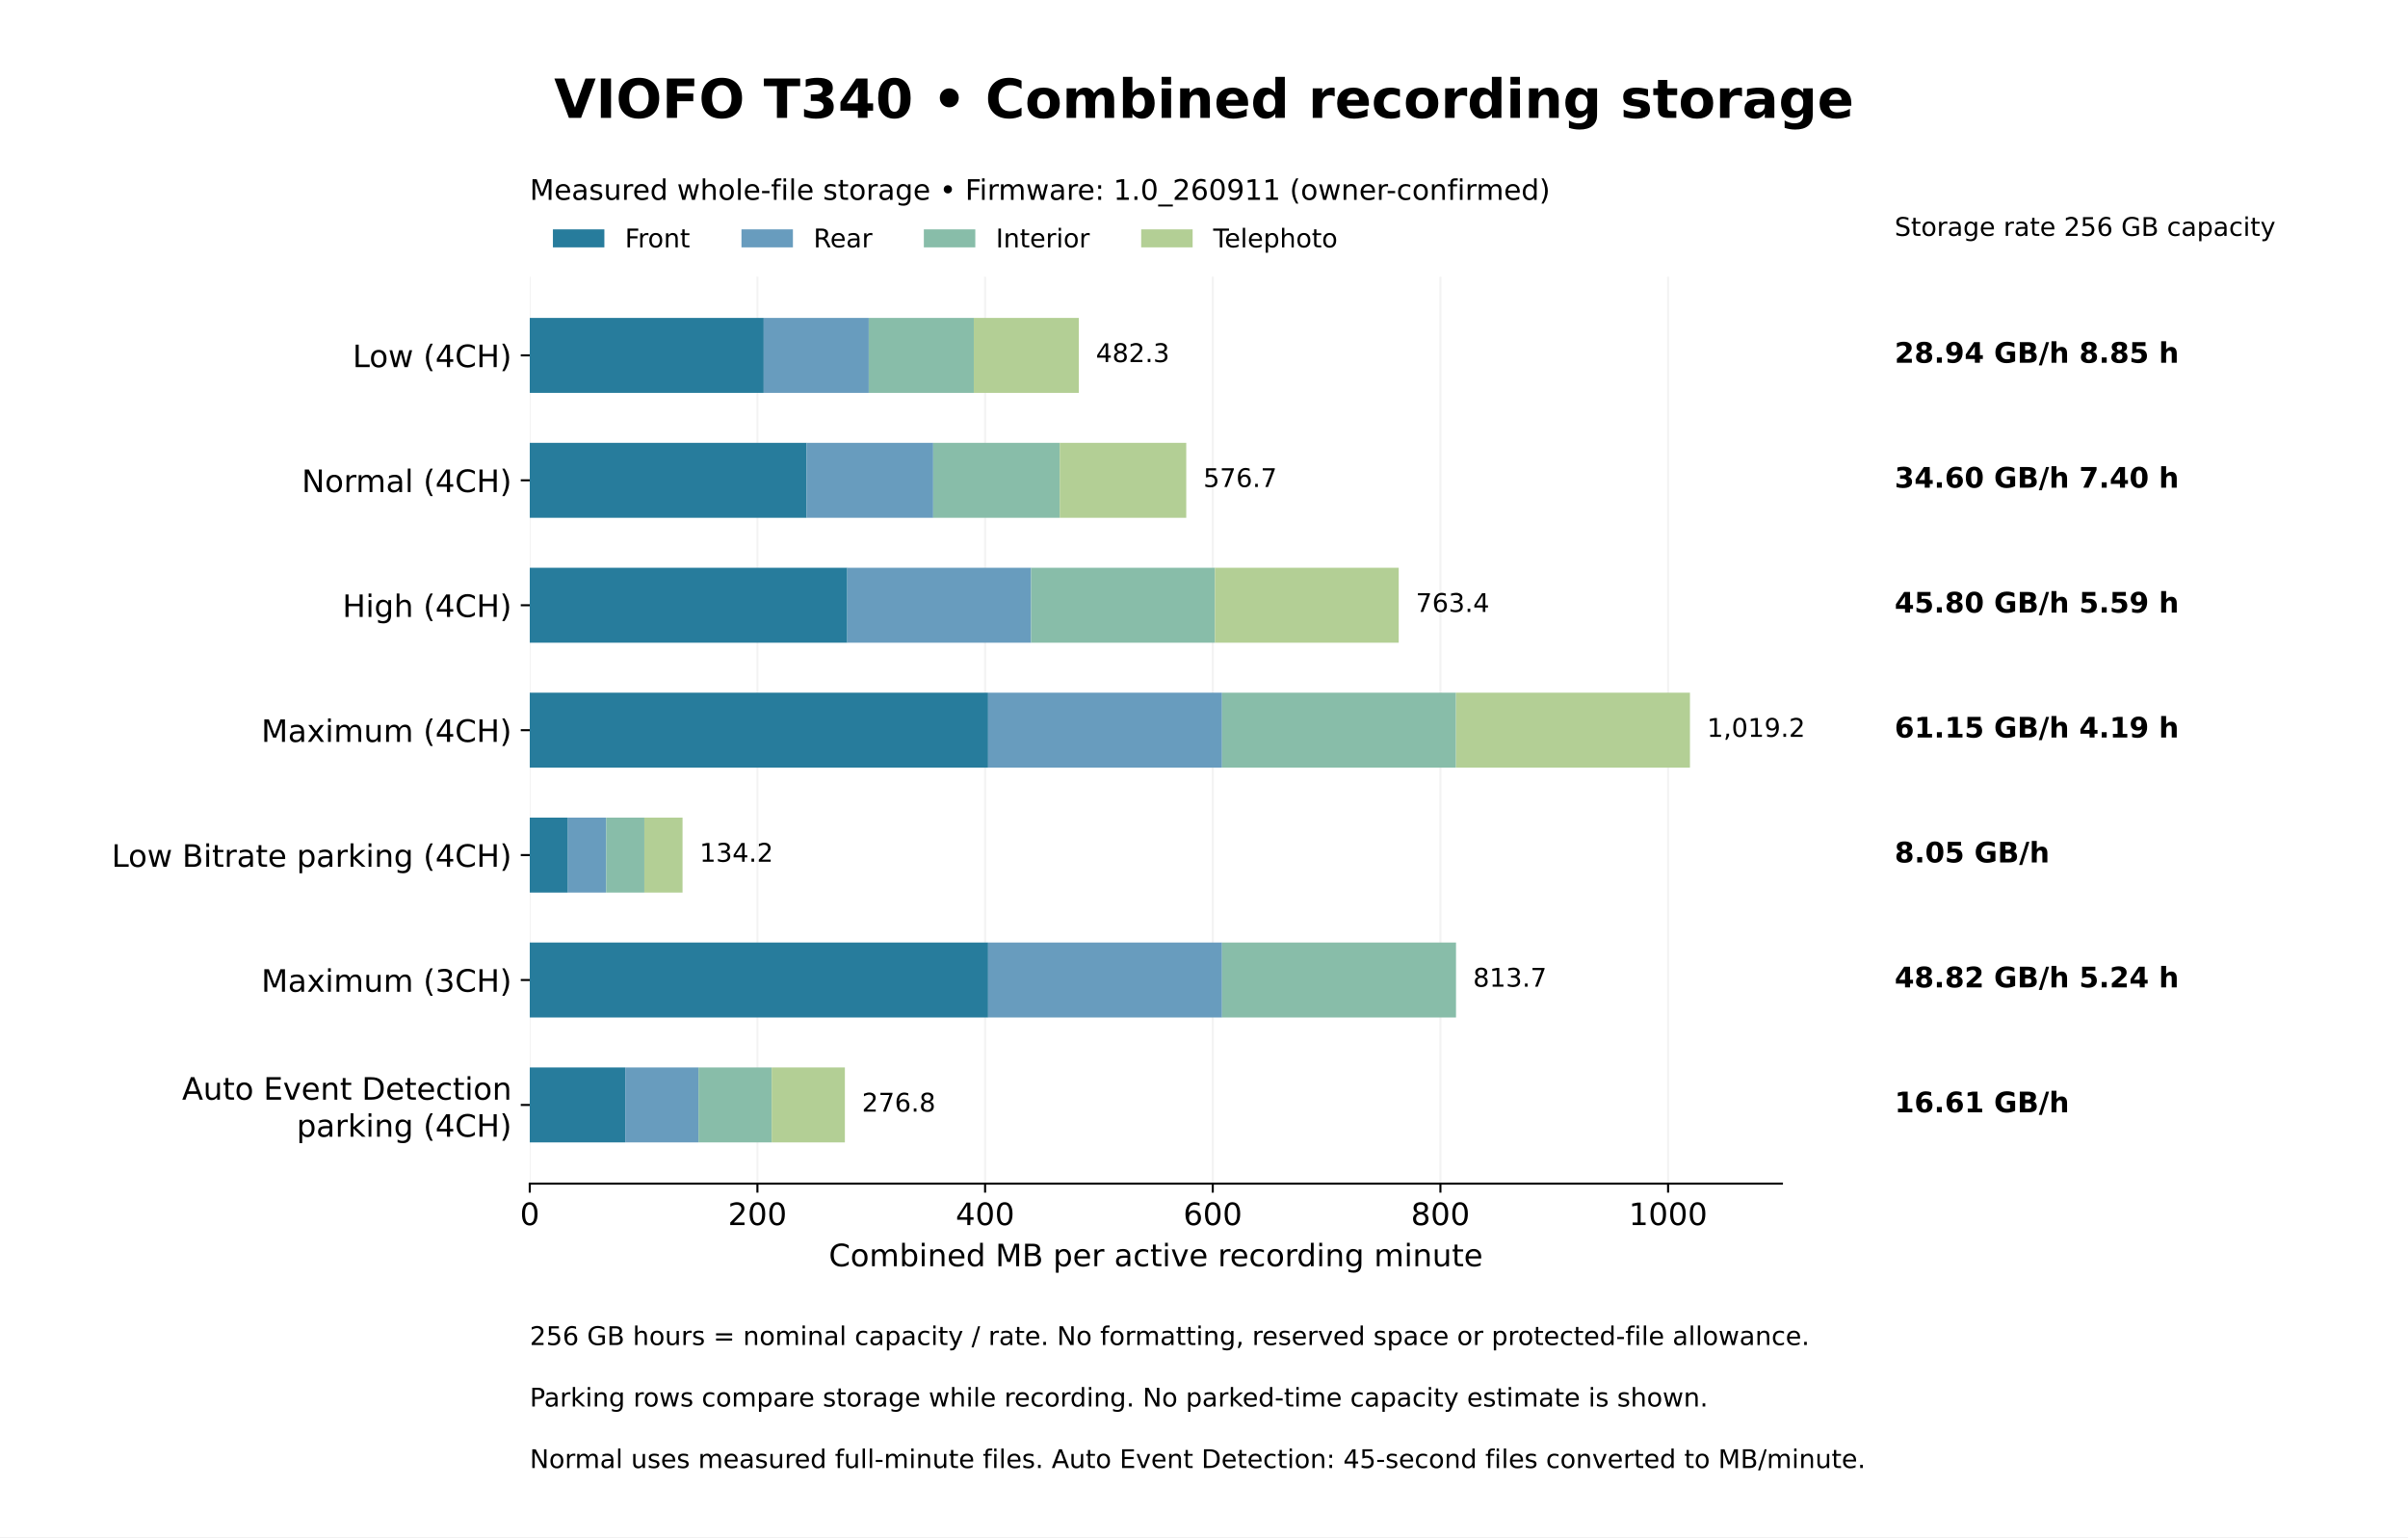
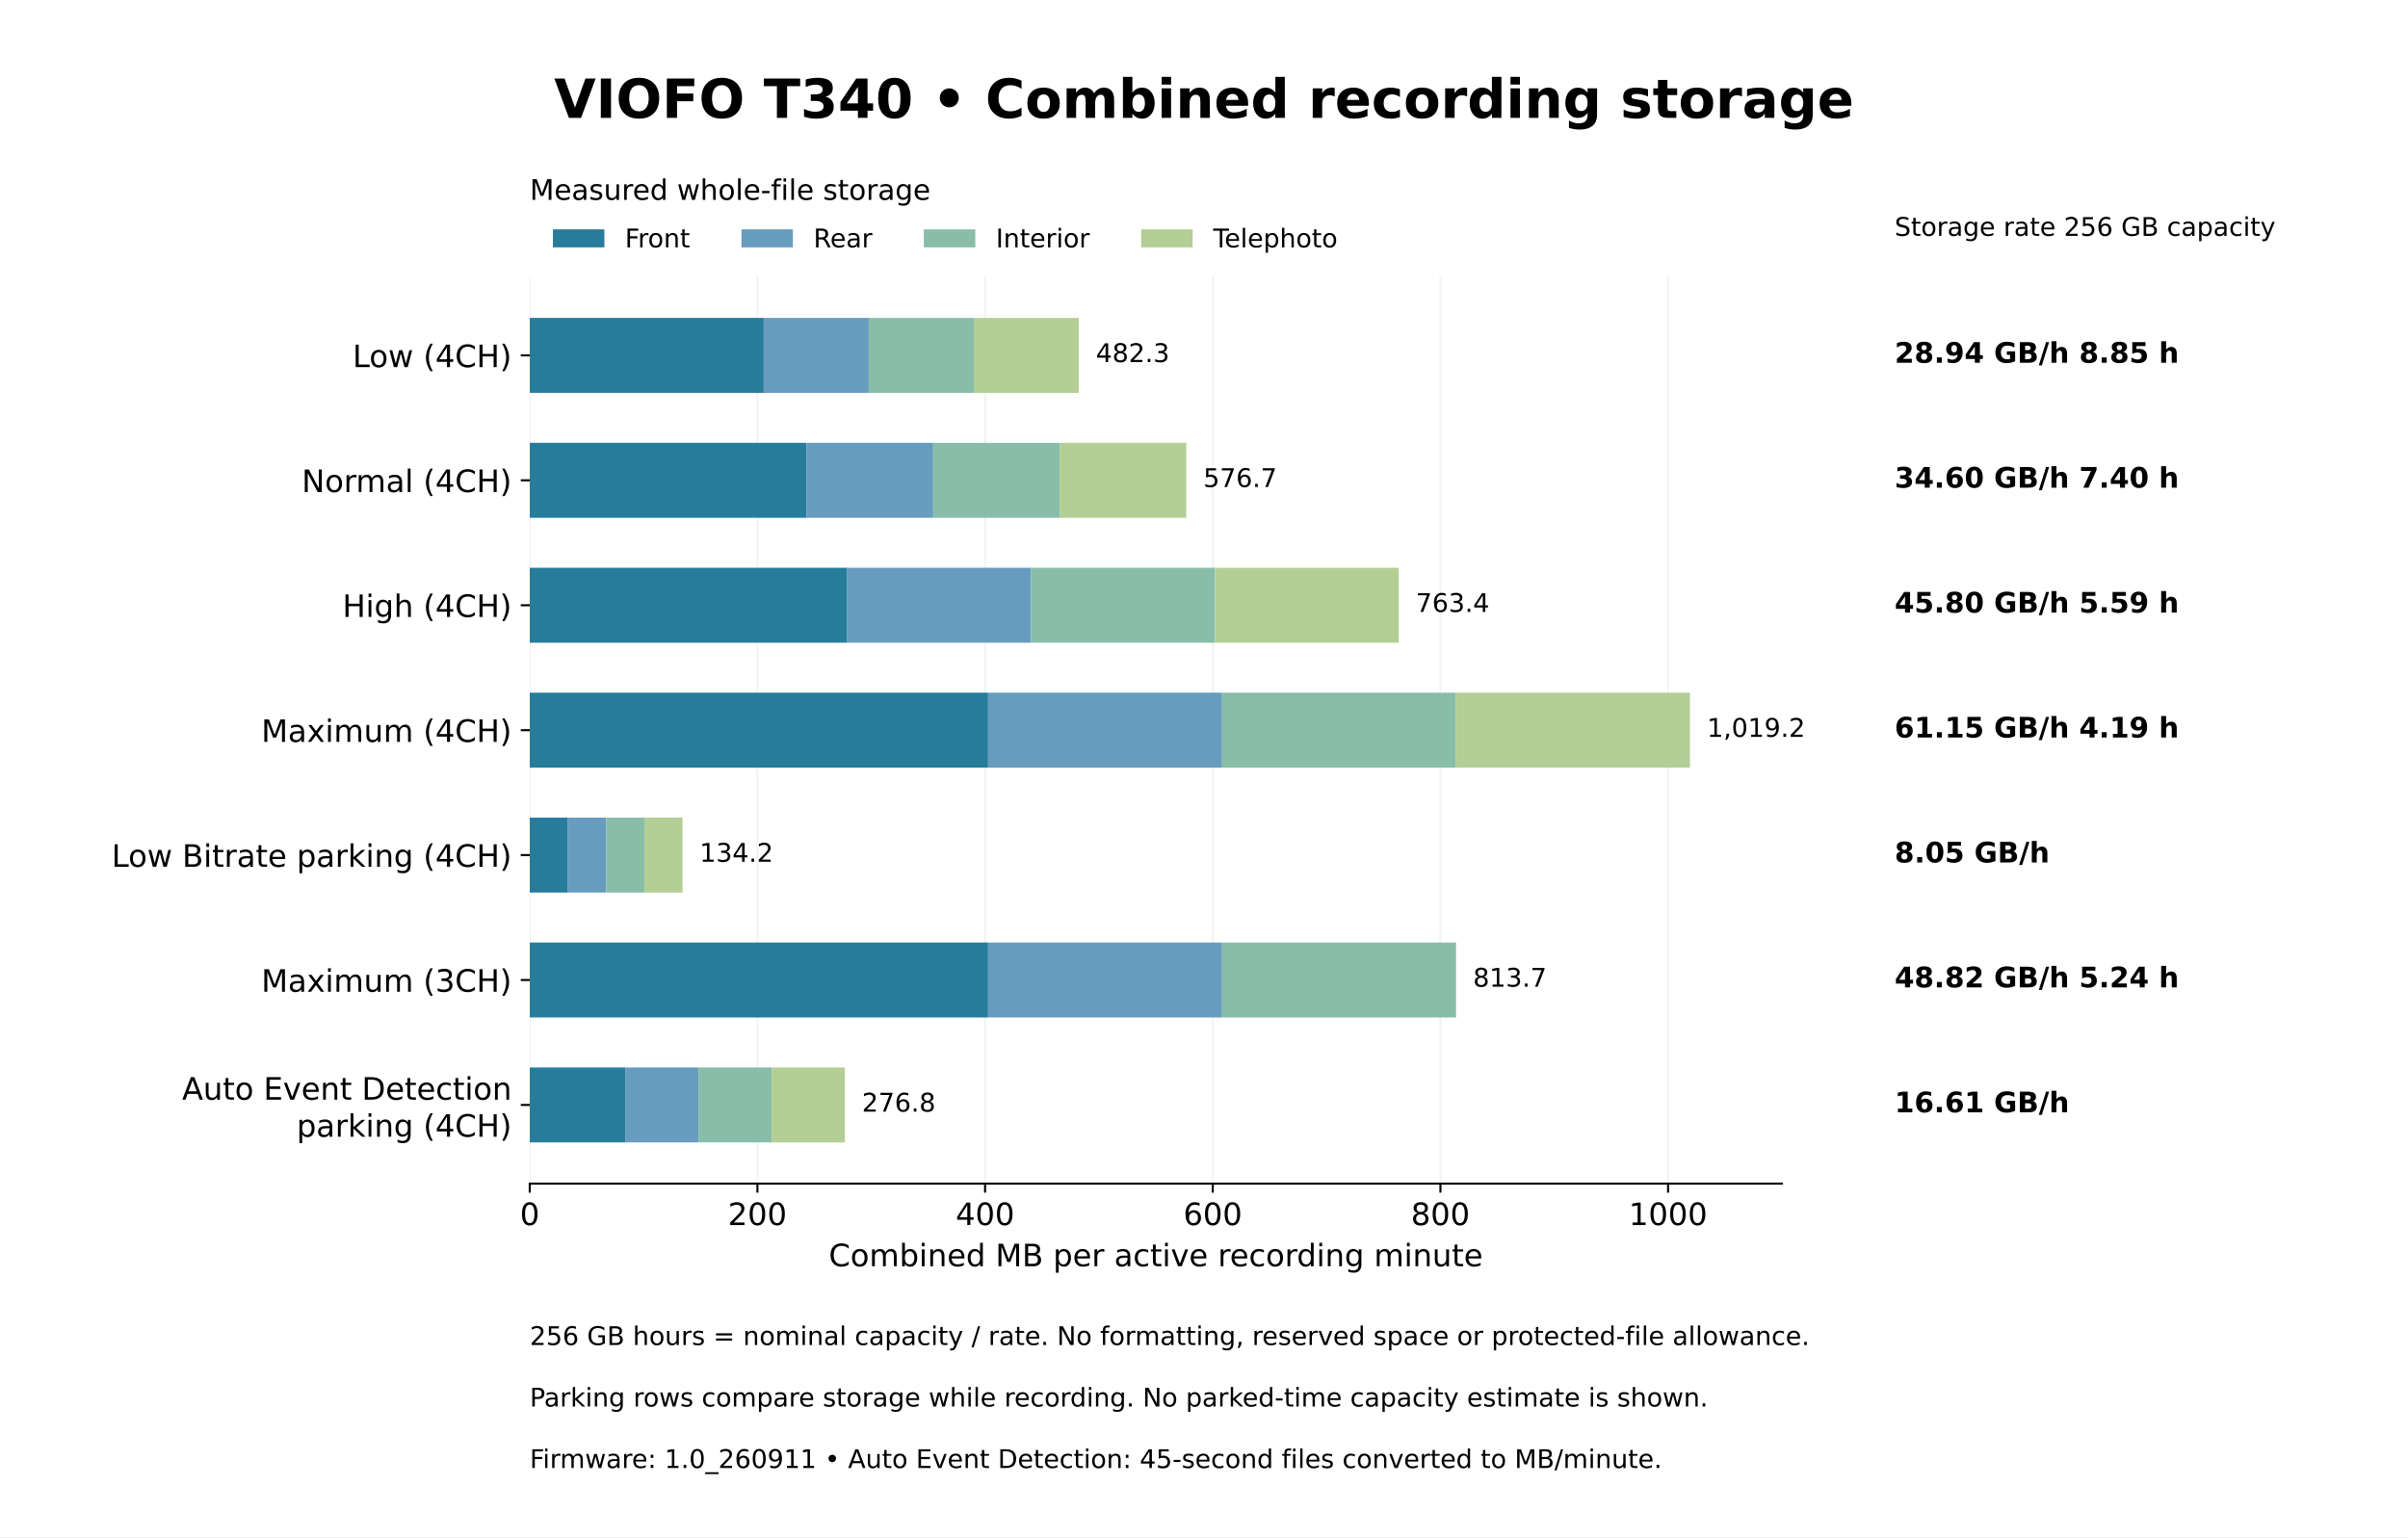
<svg xmlns="http://www.w3.org/2000/svg" xmlns:xlink="http://www.w3.org/1999/xlink" width="936pt" height="597.6pt" viewBox="0 0 936 597.6" version="1.1">
  <defs>
    <style type="text/css">*{stroke-linejoin: round; stroke-linecap: butt}</style>
  </defs>
  <g id="figure_1">
    <g id="patch_1">
      <path d="M 0 597.6 L 936 597.6 L 936 0 L 0 0 z " style="fill: #ffffff" />
    </g>
    <g id="axes_1">
      <g id="patch_2">
        <path d="M 205.92 460.152 L 692.64 460.152 L 692.64 107.568 L 205.92 107.568 z " style="fill: #ffffff" />
      </g>
      <g id="matplotlib.axis_1">
        <g id="xtick_1">
          <g id="line2d_1">
-             <path d="M 205.92 460.152 L 205.92 107.568 " clip-path="url(#p47d218bfea)" style="fill: none; stroke: #b0b0b0; stroke-opacity: 0.16; stroke-width: 0.8; stroke-linecap: square" />
+             <path d="M 205.92 460.152 L 205.92 107.568 " clip-path="url(#pb50440b5bc)" style="fill: none; stroke: #b0b0b0; stroke-opacity: 0.16; stroke-width: 0.8; stroke-linecap: square" />
          </g>
          <g id="line2d_2">
            <defs>
-               <path id="m1219136706" d="M 0 0 L 0 3.5 " style="stroke: #000000; stroke-width: 0.8" />
+               <path id="md95303766e" d="M 0 0 L 0 3.5 " style="stroke: #000000; stroke-width: 0.8" />
            </defs>
            <g>
-               <use xlink:href="#m1219136706" x="205.92" y="460.152" style="stroke: #000000; stroke-width: 0.8" />
+               <use xlink:href="#md95303766e" x="205.92" y="460.152" style="stroke: #000000; stroke-width: 0.8" />
            </g>
          </g>
          <g id="text_1">
            <text style="font-size: 12px; font-family: 'DejaVu Sans'; text-anchor: middle" x="205.92" y="476.269" transform="rotate(-0 205.92 476.2692)">0</text>
          </g>
        </g>
        <g id="xtick_2">
          <g id="line2d_3">
-             <path d="M 294.415 460.152 L 294.415 107.568 " clip-path="url(#p47d218bfea)" style="fill: none; stroke: #b0b0b0; stroke-opacity: 0.16; stroke-width: 0.8; stroke-linecap: square" />
+             <path d="M 294.415 460.152 L 294.415 107.568 " clip-path="url(#pb50440b5bc)" style="fill: none; stroke: #b0b0b0; stroke-opacity: 0.16; stroke-width: 0.8; stroke-linecap: square" />
          </g>
          <g id="line2d_4">
            <g>
-               <use xlink:href="#m1219136706" x="294.415" y="460.152" style="stroke: #000000; stroke-width: 0.8" />
+               <use xlink:href="#md95303766e" x="294.415" y="460.152" style="stroke: #000000; stroke-width: 0.8" />
            </g>
          </g>
          <g id="text_2">
            <text style="font-size: 12px; font-family: 'DejaVu Sans'; text-anchor: middle" x="294.415" y="476.269" transform="rotate(-0 294.4145 476.2692)">200</text>
          </g>
        </g>
        <g id="xtick_3">
          <g id="line2d_5">
-             <path d="M 382.909 460.152 L 382.909 107.568 " clip-path="url(#p47d218bfea)" style="fill: none; stroke: #b0b0b0; stroke-opacity: 0.16; stroke-width: 0.8; stroke-linecap: square" />
+             <path d="M 382.909 460.152 L 382.909 107.568 " clip-path="url(#pb50440b5bc)" style="fill: none; stroke: #b0b0b0; stroke-opacity: 0.16; stroke-width: 0.8; stroke-linecap: square" />
          </g>
          <g id="line2d_6">
            <g>
-               <use xlink:href="#m1219136706" x="382.909" y="460.152" style="stroke: #000000; stroke-width: 0.8" />
+               <use xlink:href="#md95303766e" x="382.909" y="460.152" style="stroke: #000000; stroke-width: 0.8" />
            </g>
          </g>
          <g id="text_3">
            <text style="font-size: 12px; font-family: 'DejaVu Sans'; text-anchor: middle" x="382.909" y="476.269" transform="rotate(-0 382.9091 476.2692)">400</text>
          </g>
        </g>
        <g id="xtick_4">
          <g id="line2d_7">
-             <path d="M 471.404 460.152 L 471.404 107.568 " clip-path="url(#p47d218bfea)" style="fill: none; stroke: #b0b0b0; stroke-opacity: 0.16; stroke-width: 0.8; stroke-linecap: square" />
+             <path d="M 471.404 460.152 L 471.404 107.568 " clip-path="url(#pb50440b5bc)" style="fill: none; stroke: #b0b0b0; stroke-opacity: 0.16; stroke-width: 0.8; stroke-linecap: square" />
          </g>
          <g id="line2d_8">
            <g>
-               <use xlink:href="#m1219136706" x="471.404" y="460.152" style="stroke: #000000; stroke-width: 0.8" />
+               <use xlink:href="#md95303766e" x="471.404" y="460.152" style="stroke: #000000; stroke-width: 0.8" />
            </g>
          </g>
          <g id="text_4">
            <text style="font-size: 12px; font-family: 'DejaVu Sans'; text-anchor: middle" x="471.404" y="476.269" transform="rotate(-0 471.4036 476.2692)">600</text>
          </g>
        </g>
        <g id="xtick_5">
          <g id="line2d_9">
-             <path d="M 559.898 460.152 L 559.898 107.568 " clip-path="url(#p47d218bfea)" style="fill: none; stroke: #b0b0b0; stroke-opacity: 0.16; stroke-width: 0.8; stroke-linecap: square" />
+             <path d="M 559.898 460.152 L 559.898 107.568 " clip-path="url(#pb50440b5bc)" style="fill: none; stroke: #b0b0b0; stroke-opacity: 0.16; stroke-width: 0.8; stroke-linecap: square" />
          </g>
          <g id="line2d_10">
            <g>
-               <use xlink:href="#m1219136706" x="559.898" y="460.152" style="stroke: #000000; stroke-width: 0.8" />
+               <use xlink:href="#md95303766e" x="559.898" y="460.152" style="stroke: #000000; stroke-width: 0.8" />
            </g>
          </g>
          <g id="text_5">
            <text style="font-size: 12px; font-family: 'DejaVu Sans'; text-anchor: middle" x="559.898" y="476.269" transform="rotate(-0 559.8982 476.2692)">800</text>
          </g>
        </g>
        <g id="xtick_6">
          <g id="line2d_11">
-             <path d="M 648.393 460.152 L 648.393 107.568 " clip-path="url(#p47d218bfea)" style="fill: none; stroke: #b0b0b0; stroke-opacity: 0.16; stroke-width: 0.8; stroke-linecap: square" />
+             <path d="M 648.393 460.152 L 648.393 107.568 " clip-path="url(#pb50440b5bc)" style="fill: none; stroke: #b0b0b0; stroke-opacity: 0.16; stroke-width: 0.8; stroke-linecap: square" />
          </g>
          <g id="line2d_12">
            <g>
-               <use xlink:href="#m1219136706" x="648.393" y="460.152" style="stroke: #000000; stroke-width: 0.8" />
+               <use xlink:href="#md95303766e" x="648.393" y="460.152" style="stroke: #000000; stroke-width: 0.8" />
            </g>
          </g>
          <g id="text_6">
            <text style="font-size: 12px; font-family: 'DejaVu Sans'; text-anchor: middle" x="648.393" y="476.269" transform="rotate(-0 648.3927 476.2692)">1000</text>
          </g>
        </g>
        <g id="text_7">
          <text style="font-size: 12px; font-family: 'DejaVu Sans'; text-anchor: middle" x="449.28" y="492.27" transform="rotate(-0 449.28 492.2701)">Combined MB per active recording minute</text>
        </g>
      </g>
      <g id="matplotlib.axis_2">
        <g id="ytick_1">
          <g id="line2d_13">
            <defs>
-               <path id="mb95446f040" d="M 0 0 L -3.5 0 " style="stroke: #000000; stroke-width: 0.8" />
+               <path id="m09928bd4f7" d="M 0 0 L -3.5 0 " style="stroke: #000000; stroke-width: 0.8" />
            </defs>
            <g>
-               <use xlink:href="#mb95446f040" x="205.92" y="138.164" style="stroke: #000000; stroke-width: 0.8" />
+               <use xlink:href="#m09928bd4f7" x="205.92" y="138.164" style="stroke: #000000; stroke-width: 0.8" />
            </g>
          </g>
          <g id="text_8">
            <text style="font-size: 12px; font-family: 'DejaVu Sans'; text-anchor: end" x="198.92" y="142.723" transform="rotate(-0 198.92 142.7227)">Low (4CH)</text>
          </g>
        </g>
        <g id="ytick_2">
          <g id="line2d_14">
            <g>
-               <use xlink:href="#mb95446f040" x="205.92" y="186.729" style="stroke: #000000; stroke-width: 0.8" />
+               <use xlink:href="#m09928bd4f7" x="205.92" y="186.729" style="stroke: #000000; stroke-width: 0.8" />
            </g>
          </g>
          <g id="text_9">
            <text style="font-size: 12px; font-family: 'DejaVu Sans'; text-anchor: end" x="198.92" y="191.288" transform="rotate(-0 198.92 191.2885)">Normal (4CH)</text>
          </g>
        </g>
        <g id="ytick_3">
          <g id="line2d_15">
            <g>
-               <use xlink:href="#mb95446f040" x="205.92" y="235.295" style="stroke: #000000; stroke-width: 0.8" />
+               <use xlink:href="#m09928bd4f7" x="205.92" y="235.295" style="stroke: #000000; stroke-width: 0.8" />
            </g>
          </g>
          <g id="text_10">
            <text style="font-size: 12px; font-family: 'DejaVu Sans'; text-anchor: end" x="198.92" y="239.854" transform="rotate(-0 198.92 239.8538)">High (4CH)</text>
          </g>
        </g>
        <g id="ytick_4">
          <g id="line2d_16">
            <g>
-               <use xlink:href="#mb95446f040" x="205.92" y="283.86" style="stroke: #000000; stroke-width: 0.8" />
+               <use xlink:href="#m09928bd4f7" x="205.92" y="283.86" style="stroke: #000000; stroke-width: 0.8" />
            </g>
          </g>
          <g id="text_11">
            <text style="font-size: 12px; font-family: 'DejaVu Sans'; text-anchor: end" x="198.92" y="288.419" transform="rotate(-0 198.92 288.4191)">Maximum (4CH)</text>
          </g>
        </g>
        <g id="ytick_5">
          <g id="line2d_17">
            <g>
-               <use xlink:href="#mb95446f040" x="205.92" y="332.425" style="stroke: #000000; stroke-width: 0.8" />
+               <use xlink:href="#m09928bd4f7" x="205.92" y="332.425" style="stroke: #000000; stroke-width: 0.8" />
            </g>
          </g>
          <g id="text_12">
            <text style="font-size: 12px; font-family: 'DejaVu Sans'; text-anchor: end" x="198.92" y="336.984" transform="rotate(-0 198.92 336.9844)">Low Bitrate parking (4CH)</text>
          </g>
        </g>
        <g id="ytick_6">
          <g id="line2d_18">
            <g>
-               <use xlink:href="#mb95446f040" x="205.92" y="380.991" style="stroke: #000000; stroke-width: 0.8" />
+               <use xlink:href="#m09928bd4f7" x="205.92" y="380.991" style="stroke: #000000; stroke-width: 0.8" />
            </g>
          </g>
          <g id="text_13">
            <text style="font-size: 12px; font-family: 'DejaVu Sans'; text-anchor: end" x="198.92" y="385.55" transform="rotate(-0 198.92 385.5496)">Maximum (3CH)</text>
          </g>
        </g>
        <g id="ytick_7">
          <g id="line2d_19">
            <g>
-               <use xlink:href="#mb95446f040" x="205.92" y="429.556" style="stroke: #000000; stroke-width: 0.8" />
+               <use xlink:href="#m09928bd4f7" x="205.92" y="429.556" style="stroke: #000000; stroke-width: 0.8" />
            </g>
          </g>
          <g id="text_14">
            <text style="font-size: 12px; font-family: 'DejaVu Sans'" transform="translate(70.75813 427.5139)">Auto Event Detection</text>
            <text style="font-size: 12px; font-family: 'DejaVu Sans'" transform="translate(115.2931 441.9172)">parking (4CH)</text>
          </g>
        </g>
      </g>
      <g id="patch_3">
-         <path d="M 205.92 123.595 L 296.857 123.595 L 296.857 152.734 L 205.92 152.734 z " clip-path="url(#p47d218bfea)" style="fill: #277c9c" />
+         <path d="M 205.92 123.595 L 296.857 123.595 L 296.857 152.734 L 205.92 152.734 z " clip-path="url(#pb50440b5bc)" style="fill: #277c9c" />
      </g>
      <g id="patch_4">
-         <path d="M 205.92 172.16 L 313.56 172.16 L 313.56 201.299 L 205.92 201.299 z " clip-path="url(#p47d218bfea)" style="fill: #277c9c" />
+         <path d="M 205.92 172.16 L 313.56 172.16 L 313.56 201.299 L 205.92 201.299 z " clip-path="url(#pb50440b5bc)" style="fill: #277c9c" />
      </g>
      <g id="patch_5">
-         <path d="M 205.92 220.725 L 329.335 220.725 L 329.335 249.864 L 205.92 249.864 z " clip-path="url(#p47d218bfea)" style="fill: #277c9c" />
+         <path d="M 205.92 220.725 L 329.335 220.725 L 329.335 249.864 L 205.92 249.864 z " clip-path="url(#pb50440b5bc)" style="fill: #277c9c" />
      </g>
      <g id="patch_6">
-         <path d="M 205.92 269.29 L 384.083 269.29 L 384.083 298.43 L 205.92 298.43 z " clip-path="url(#p47d218bfea)" style="fill: #277c9c" />
+         <path d="M 205.92 269.29 L 384.083 269.29 L 384.083 298.43 L 205.92 298.43 z " clip-path="url(#pb50440b5bc)" style="fill: #277c9c" />
      </g>
      <g id="patch_7">
-         <path d="M 205.92 317.856 L 220.767 317.856 L 220.767 346.995 L 205.92 346.995 z " clip-path="url(#p47d218bfea)" style="fill: #277c9c" />
+         <path d="M 205.92 317.856 L 220.767 317.856 L 220.767 346.995 L 205.92 346.995 z " clip-path="url(#pb50440b5bc)" style="fill: #277c9c" />
      </g>
      <g id="patch_8">
-         <path d="M 205.92 366.421 L 384.083 366.421 L 384.083 395.56 L 205.92 395.56 z " clip-path="url(#p47d218bfea)" style="fill: #277c9c" />
+         <path d="M 205.92 366.421 L 384.083 366.421 L 384.083 395.56 L 205.92 395.56 z " clip-path="url(#pb50440b5bc)" style="fill: #277c9c" />
      </g>
      <g id="patch_9">
-         <path d="M 205.92 414.986 L 243.037 414.986 L 243.037 444.125 L 205.92 444.125 z " clip-path="url(#p47d218bfea)" style="fill: #277c9c" />
+         <path d="M 205.92 414.986 L 243.037 414.986 L 243.037 444.125 L 205.92 444.125 z " clip-path="url(#pb50440b5bc)" style="fill: #277c9c" />
      </g>
      <g id="patch_10">
-         <path d="M 296.857 123.595 L 337.686 123.595 L 337.686 152.734 L 296.857 152.734 z " clip-path="url(#p47d218bfea)" style="fill: #689cbe" />
+         <path d="M 296.857 123.595 L 337.686 123.595 L 337.686 152.734 L 296.857 152.734 z " clip-path="url(#pb50440b5bc)" style="fill: #689cbe" />
      </g>
      <g id="patch_11">
-         <path d="M 313.56 172.16 L 362.741 172.16 L 362.741 201.299 L 313.56 201.299 z " clip-path="url(#p47d218bfea)" style="fill: #689cbe" />
+         <path d="M 313.56 172.16 L 362.741 172.16 L 362.741 201.299 L 313.56 201.299 z " clip-path="url(#pb50440b5bc)" style="fill: #689cbe" />
      </g>
      <g id="patch_12">
-         <path d="M 329.335 220.725 L 400.786 220.725 L 400.786 249.864 L 329.335 249.864 z " clip-path="url(#p47d218bfea)" style="fill: #689cbe" />
+         <path d="M 329.335 220.725 L 400.786 220.725 L 400.786 249.864 L 329.335 249.864 z " clip-path="url(#pb50440b5bc)" style="fill: #689cbe" />
      </g>
      <g id="patch_13">
-         <path d="M 384.083 269.29 L 475.02 269.29 L 475.02 298.43 L 384.083 298.43 z " clip-path="url(#p47d218bfea)" style="fill: #689cbe" />
+         <path d="M 384.083 269.29 L 475.02 269.29 L 475.02 298.43 L 384.083 298.43 z " clip-path="url(#pb50440b5bc)" style="fill: #689cbe" />
      </g>
      <g id="patch_14">
-         <path d="M 220.767 317.856 L 235.614 317.856 L 235.614 346.995 L 220.767 346.995 z " clip-path="url(#p47d218bfea)" style="fill: #689cbe" />
+         <path d="M 220.767 317.856 L 235.614 317.856 L 235.614 346.995 L 220.767 346.995 z " clip-path="url(#pb50440b5bc)" style="fill: #689cbe" />
      </g>
      <g id="patch_15">
-         <path d="M 384.083 366.421 L 475.02 366.421 L 475.02 395.56 L 384.083 395.56 z " clip-path="url(#p47d218bfea)" style="fill: #689cbe" />
+         <path d="M 384.083 366.421 L 475.02 366.421 L 475.02 395.56 L 384.083 395.56 z " clip-path="url(#pb50440b5bc)" style="fill: #689cbe" />
      </g>
      <g id="patch_16">
-         <path d="M 243.037 414.986 L 271.494 414.986 L 271.494 444.125 L 243.037 444.125 z " clip-path="url(#p47d218bfea)" style="fill: #689cbe" />
+         <path d="M 243.037 414.986 L 271.494 414.986 L 271.494 444.125 L 243.037 444.125 z " clip-path="url(#pb50440b5bc)" style="fill: #689cbe" />
      </g>
      <g id="patch_17">
-         <path d="M 337.686 123.595 L 378.515 123.595 L 378.515 152.734 L 337.686 152.734 z " clip-path="url(#p47d218bfea)" style="fill: #88bda9" />
+         <path d="M 337.686 123.595 L 378.515 123.595 L 378.515 152.734 L 337.686 152.734 z " clip-path="url(#pb50440b5bc)" style="fill: #88bda9" />
      </g>
      <g id="patch_18">
-         <path d="M 362.741 172.16 L 411.921 172.16 L 411.921 201.299 L 362.741 201.299 z " clip-path="url(#p47d218bfea)" style="fill: #88bda9" />
+         <path d="M 362.741 172.16 L 411.921 172.16 L 411.921 201.299 L 362.741 201.299 z " clip-path="url(#pb50440b5bc)" style="fill: #88bda9" />
      </g>
      <g id="patch_19">
-         <path d="M 400.786 220.725 L 472.237 220.725 L 472.237 249.864 L 400.786 249.864 z " clip-path="url(#p47d218bfea)" style="fill: #88bda9" />
+         <path d="M 400.786 220.725 L 472.237 220.725 L 472.237 249.864 L 400.786 249.864 z " clip-path="url(#pb50440b5bc)" style="fill: #88bda9" />
      </g>
      <g id="patch_20">
-         <path d="M 475.02 269.29 L 565.958 269.29 L 565.958 298.43 L 475.02 298.43 z " clip-path="url(#p47d218bfea)" style="fill: #88bda9" />
+         <path d="M 475.02 269.29 L 565.958 269.29 L 565.958 298.43 L 475.02 298.43 z " clip-path="url(#pb50440b5bc)" style="fill: #88bda9" />
      </g>
      <g id="patch_21">
-         <path d="M 235.614 317.856 L 250.461 317.856 L 250.461 346.995 L 235.614 346.995 z " clip-path="url(#p47d218bfea)" style="fill: #88bda9" />
+         <path d="M 235.614 317.856 L 250.461 317.856 L 250.461 346.995 L 235.614 346.995 z " clip-path="url(#pb50440b5bc)" style="fill: #88bda9" />
      </g>
      <g id="patch_22">
-         <path d="M 475.02 366.421 L 565.958 366.421 L 565.958 395.56 L 475.02 395.56 z " clip-path="url(#p47d218bfea)" style="fill: #88bda9" />
+         <path d="M 475.02 366.421 L 565.958 366.421 L 565.958 395.56 L 475.02 395.56 z " clip-path="url(#pb50440b5bc)" style="fill: #88bda9" />
      </g>
      <g id="patch_23">
-         <path d="M 271.494 414.986 L 299.95 414.986 L 299.95 444.125 L 271.494 444.125 z " clip-path="url(#p47d218bfea)" style="fill: #88bda9" />
+         <path d="M 271.494 414.986 L 299.95 414.986 L 299.95 444.125 L 271.494 444.125 z " clip-path="url(#pb50440b5bc)" style="fill: #88bda9" />
      </g>
      <g id="patch_24">
-         <path d="M 378.515 123.595 L 419.344 123.595 L 419.344 152.734 L 378.515 152.734 z " clip-path="url(#p47d218bfea)" style="fill: #b3cf95" />
+         <path d="M 378.515 123.595 L 419.344 123.595 L 419.344 152.734 L 378.515 152.734 z " clip-path="url(#pb50440b5bc)" style="fill: #b3cf95" />
      </g>
      <g id="patch_25">
-         <path d="M 411.921 172.16 L 461.101 172.16 L 461.101 201.299 L 411.921 201.299 z " clip-path="url(#p47d218bfea)" style="fill: #b3cf95" />
+         <path d="M 411.921 172.16 L 461.101 172.16 L 461.101 201.299 L 411.921 201.299 z " clip-path="url(#pb50440b5bc)" style="fill: #b3cf95" />
      </g>
      <g id="patch_26">
-         <path d="M 472.237 220.725 L 543.687 220.725 L 543.687 249.864 L 472.237 249.864 z " clip-path="url(#p47d218bfea)" style="fill: #b3cf95" />
+         <path d="M 472.237 220.725 L 543.687 220.725 L 543.687 249.864 L 472.237 249.864 z " clip-path="url(#pb50440b5bc)" style="fill: #b3cf95" />
      </g>
      <g id="patch_27">
-         <path d="M 565.958 269.29 L 656.895 269.29 L 656.895 298.43 L 565.958 298.43 z " clip-path="url(#p47d218bfea)" style="fill: #b3cf95" />
+         <path d="M 565.958 269.29 L 656.895 269.29 L 656.895 298.43 L 565.958 298.43 z " clip-path="url(#pb50440b5bc)" style="fill: #b3cf95" />
      </g>
      <g id="patch_28">
-         <path d="M 250.461 317.856 L 265.308 317.856 L 265.308 346.995 L 250.461 346.995 z " clip-path="url(#p47d218bfea)" style="fill: #b3cf95" />
+         <path d="M 250.461 317.856 L 265.308 317.856 L 265.308 346.995 L 250.461 346.995 z " clip-path="url(#pb50440b5bc)" style="fill: #b3cf95" />
      </g>
      <g id="patch_29">
-         <path d="M 565.958 366.421 L 565.958 366.421 L 565.958 395.56 L 565.958 395.56 z " clip-path="url(#p47d218bfea)" style="fill: #b3cf95" />
+         <path d="M 565.958 366.421 L 565.958 366.421 L 565.958 395.56 L 565.958 395.56 z " clip-path="url(#pb50440b5bc)" style="fill: #b3cf95" />
      </g>
      <g id="patch_30">
-         <path d="M 299.95 414.986 L 328.407 414.986 L 328.407 444.125 L 299.95 444.125 z " clip-path="url(#p47d218bfea)" style="fill: #b3cf95" />
+         <path d="M 299.95 414.986 L 328.407 414.986 L 328.407 444.125 L 299.95 444.125 z " clip-path="url(#pb50440b5bc)" style="fill: #b3cf95" />
      </g>
      <g id="patch_31">
        <path d="M 205.92 460.152 L 692.64 460.152 " style="fill: none; stroke: #000000; stroke-width: 0.8; stroke-linejoin: miter; stroke-linecap: square" />
      </g>
      <g id="text_15">
        <text style="font-size: 10px; font-family: 'DejaVu Sans'; text-anchor: start" x="425.982" y="140.762" transform="rotate(-0 425.9816 140.7618)">482.3</text>
      </g>
      <g id="text_16">
        <text style="font-weight: 700; font-size: 11px; font-family: 'DejaVu Sans'; text-anchor: start" x="736.445" y="141.022" transform="rotate(-0 736.4448 141.022)">28.94 GB/h     8.85 h</text>
      </g>
      <g id="text_17">
        <text style="font-size: 10px; font-family: 'DejaVu Sans'; text-anchor: start" x="467.739" y="189.327" transform="rotate(-0 467.7385 189.3271)">576.7</text>
      </g>
      <g id="text_18">
        <text style="font-weight: 700; font-size: 11px; font-family: 'DejaVu Sans'; text-anchor: start" x="736.445" y="189.587" transform="rotate(-0 736.4448 189.5873)">34.60 GB/h     7.40 h</text>
      </g>
      <g id="text_19">
        <text style="font-size: 10px; font-family: 'DejaVu Sans'; text-anchor: start" x="550.325" y="237.892" transform="rotate(-0 550.3245 237.8924)">763.4</text>
      </g>
      <g id="text_20">
        <text style="font-weight: 700; font-size: 11px; font-family: 'DejaVu Sans'; text-anchor: start" x="736.445" y="238.153" transform="rotate(-0 736.4448 238.1526)">45.80 GB/h     5.59 h</text>
      </g>
      <g id="text_21">
        <text style="font-size: 10px; font-family: 'DejaVu Sans'; text-anchor: start" x="663.532" y="286.458" transform="rotate(-0 663.5323 286.4577)">1,019.2</text>
      </g>
      <g id="text_22">
        <text style="font-weight: 700; font-size: 11px; font-family: 'DejaVu Sans'; text-anchor: start" x="736.445" y="286.718" transform="rotate(-0 736.4448 286.7179)">61.15 GB/h     4.19 h</text>
      </g>
      <g id="text_23">
        <text style="font-size: 10px; font-family: 'DejaVu Sans'; text-anchor: start" x="271.945" y="335.023" transform="rotate(-0 271.9448 335.0229)">134.2</text>
      </g>
      <g id="text_24">
        <text style="font-weight: 700; font-size: 11px; font-family: 'DejaVu Sans'; text-anchor: start" x="736.445" y="335.283" transform="rotate(-0 736.4448 335.2831)">8.05 GB/h     </text>
      </g>
      <g id="text_25">
        <text style="font-size: 10px; font-family: 'DejaVu Sans'; text-anchor: start" x="572.595" y="383.588" transform="rotate(-0 572.5949 383.5882)">813.7</text>
      </g>
      <g id="text_26">
        <text style="font-weight: 700; font-size: 11px; font-family: 'DejaVu Sans'; text-anchor: start" x="736.445" y="383.848" transform="rotate(-0 736.4448 383.8484)">48.82 GB/h     5.24 h</text>
      </g>
      <g id="text_27">
        <text style="font-size: 10px; font-family: 'DejaVu Sans'; text-anchor: start" x="335.044" y="432.154" transform="rotate(-0 335.0442 432.1535)">276.8</text>
      </g>
      <g id="text_28">
        <text style="font-weight: 700; font-size: 11px; font-family: 'DejaVu Sans'; text-anchor: start" x="736.445" y="432.414" transform="rotate(-0 736.4448 432.4137)">16.61 GB/h     </text>
      </g>
      <g id="text_29">
        <text style="font-size: 10px; font-family: 'DejaVu Sans'; text-anchor: start" x="736.445" y="91.702" transform="rotate(-0 736.4448 91.70172)">Storage rate     256 GB capacity</text>
      </g>
    </g>
    <g id="text_30">
      <text style="font-weight: 700; font-size: 21px; font-family: 'DejaVu Sans'; text-anchor: middle" x="468" y="45.837" transform="rotate(-0 468 45.83672)">VIOFO T340 • Combined recording storage</text>
    </g>
    <g id="text_31">
-       <text style="font-size: 11px; font-family: 'DejaVu Sans'; text-anchor: start" x="205.92" y="77.688" transform="rotate(-0 205.92 77.688)">Measured whole-file storage • Firmware: 1.0_260911 (owner-confirmed)</text>
+       <text style="font-size: 11px; font-family: 'DejaVu Sans'; text-anchor: start" x="205.92" y="77.688" transform="rotate(-0 205.92 77.688)">Measured whole-file storage</text>
    </g>
    <g id="text_32">
      <text style="font-size: 10px; font-family: 'DejaVu Sans'; text-anchor: start" x="205.92" y="522.9" transform="rotate(-0 205.92 522.9)">256 GB hours = nominal capacity / rate. No formatting, reserved space or protected-file allowance.</text>
    </g>
    <g id="text_33">
      <text style="font-size: 10px; font-family: 'DejaVu Sans'; text-anchor: start" x="205.92" y="546.804" transform="rotate(-0 205.92 546.804)">Parking rows compare storage while recording. No parked-time capacity estimate is shown.</text>
    </g>
    <g id="text_34">
-       <text style="font-size: 10px; font-family: 'DejaVu Sans'; text-anchor: start" x="205.92" y="570.708" transform="rotate(-0 205.92 570.708)">Normal uses measured full-minute files. Auto Event Detection: 45-second files converted to MB/minute.</text>
+       <text style="font-size: 10px; font-family: 'DejaVu Sans'; text-anchor: start" x="205.92" y="570.708" transform="rotate(-0 205.92 570.708)">Firmware: 1.0_260911 • Auto Event Detection: 45-second files converted to MB/minute.</text>
    </g>
    <g id="legend_1">
      <g id="patch_32">
        <path d="M 214.92 96.166 L 234.92 96.166 L 234.92 89.166 L 214.92 89.166 z " style="fill: #277c9c" />
      </g>
      <g id="text_35">
        <text style="font-size: 10px; font-family: 'DejaVu Sans'; text-anchor: start" x="242.92" y="96.166" transform="rotate(-0 242.92 96.16566)">Front</text>
      </g>
      <g id="patch_33">
        <path d="M 288.211 96.166 L 308.211 96.166 L 308.211 89.166 L 288.211 89.166 z " style="fill: #689cbe" />
      </g>
      <g id="text_36">
        <text style="font-size: 10px; font-family: 'DejaVu Sans'; text-anchor: start" x="316.211" y="96.166" transform="rotate(-0 316.2106 96.16566)">Rear</text>
      </g>
      <g id="patch_34">
        <path d="M 359.103 96.166 L 379.103 96.166 L 379.103 89.166 L 359.103 89.166 z " style="fill: #88bda9" />
      </g>
      <g id="text_37">
        <text style="font-size: 10px; font-family: 'DejaVu Sans'; text-anchor: start" x="387.103" y="96.166" transform="rotate(-0 387.1028 96.16566)">Interior</text>
      </g>
      <g id="patch_35">
        <path d="M 443.582 96.166 L 463.582 96.166 L 463.582 89.166 L 443.582 89.166 z " style="fill: #b3cf95" />
      </g>
      <g id="text_38">
        <text style="font-size: 10px; font-family: 'DejaVu Sans'; text-anchor: start" x="471.582" y="96.166" transform="rotate(-0 471.5825 96.16566)">Telephoto</text>
      </g>
    </g>
  </g>
  <defs>
-     <clipPath id="p47d218bfea">
+     <clipPath id="pb50440b5bc">
      <rect x="205.92" y="107.568" width="486.72" height="352.584" />
    </clipPath>
  </defs>
</svg>
